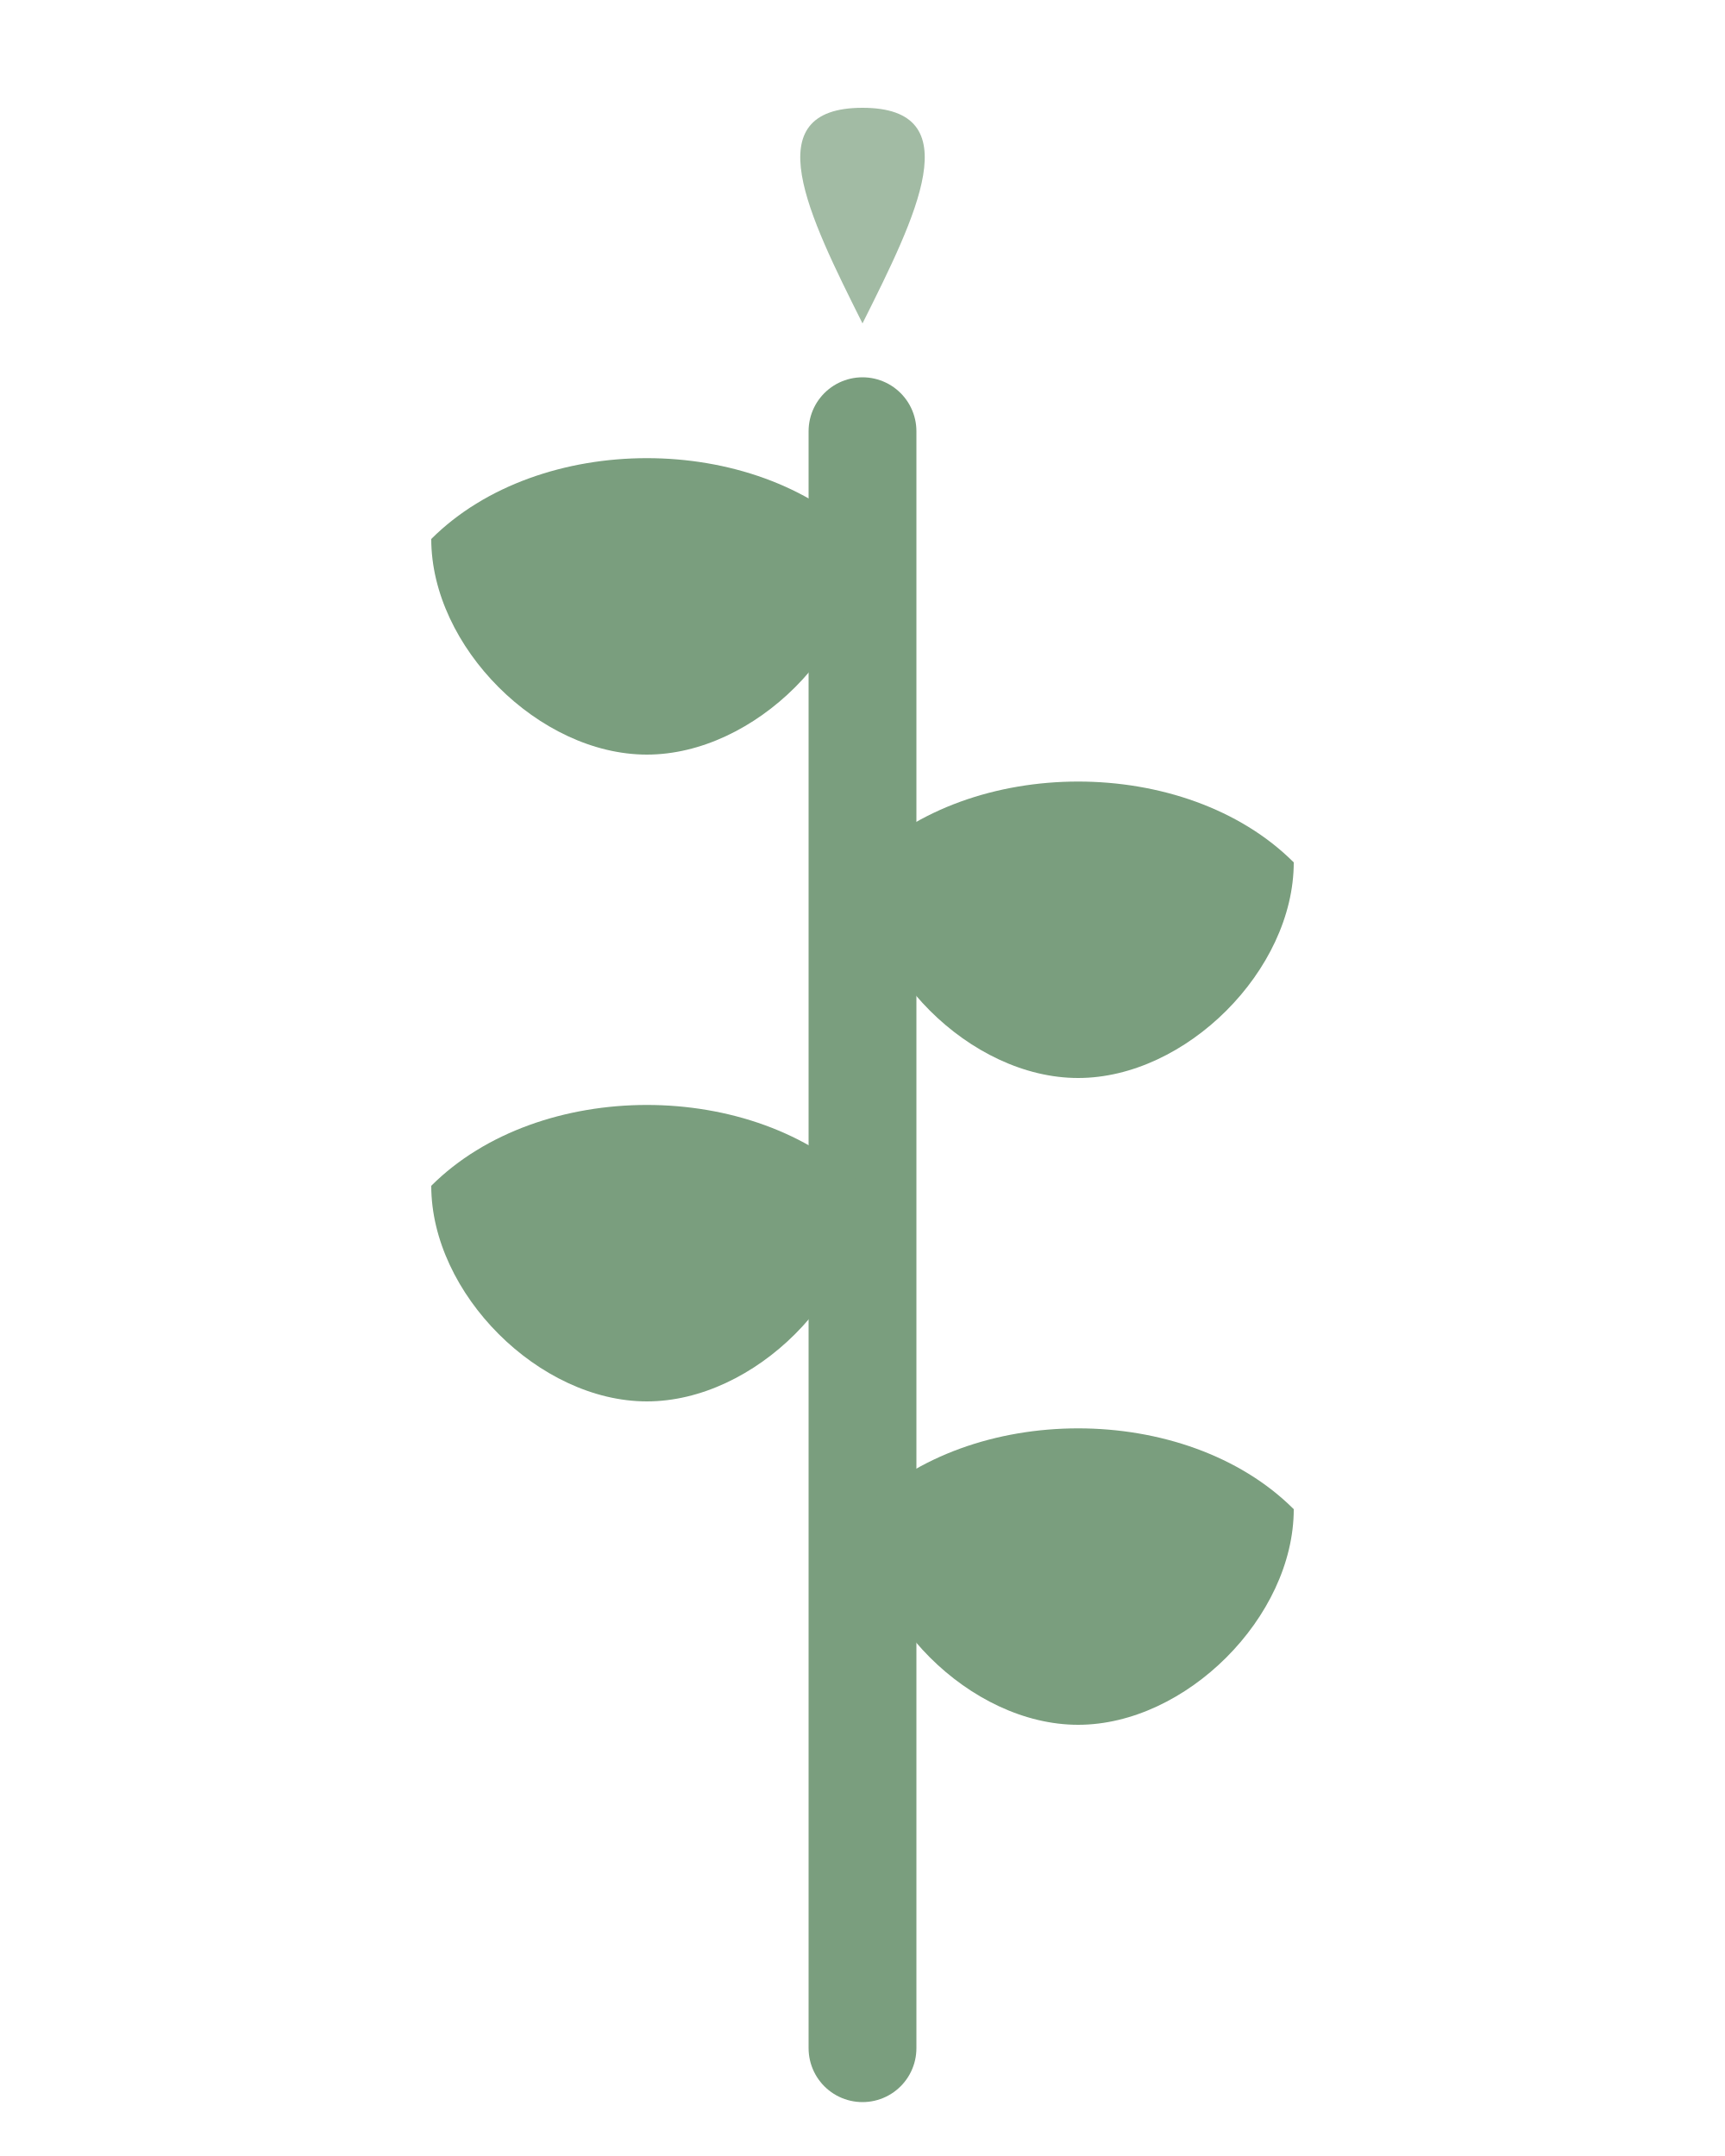
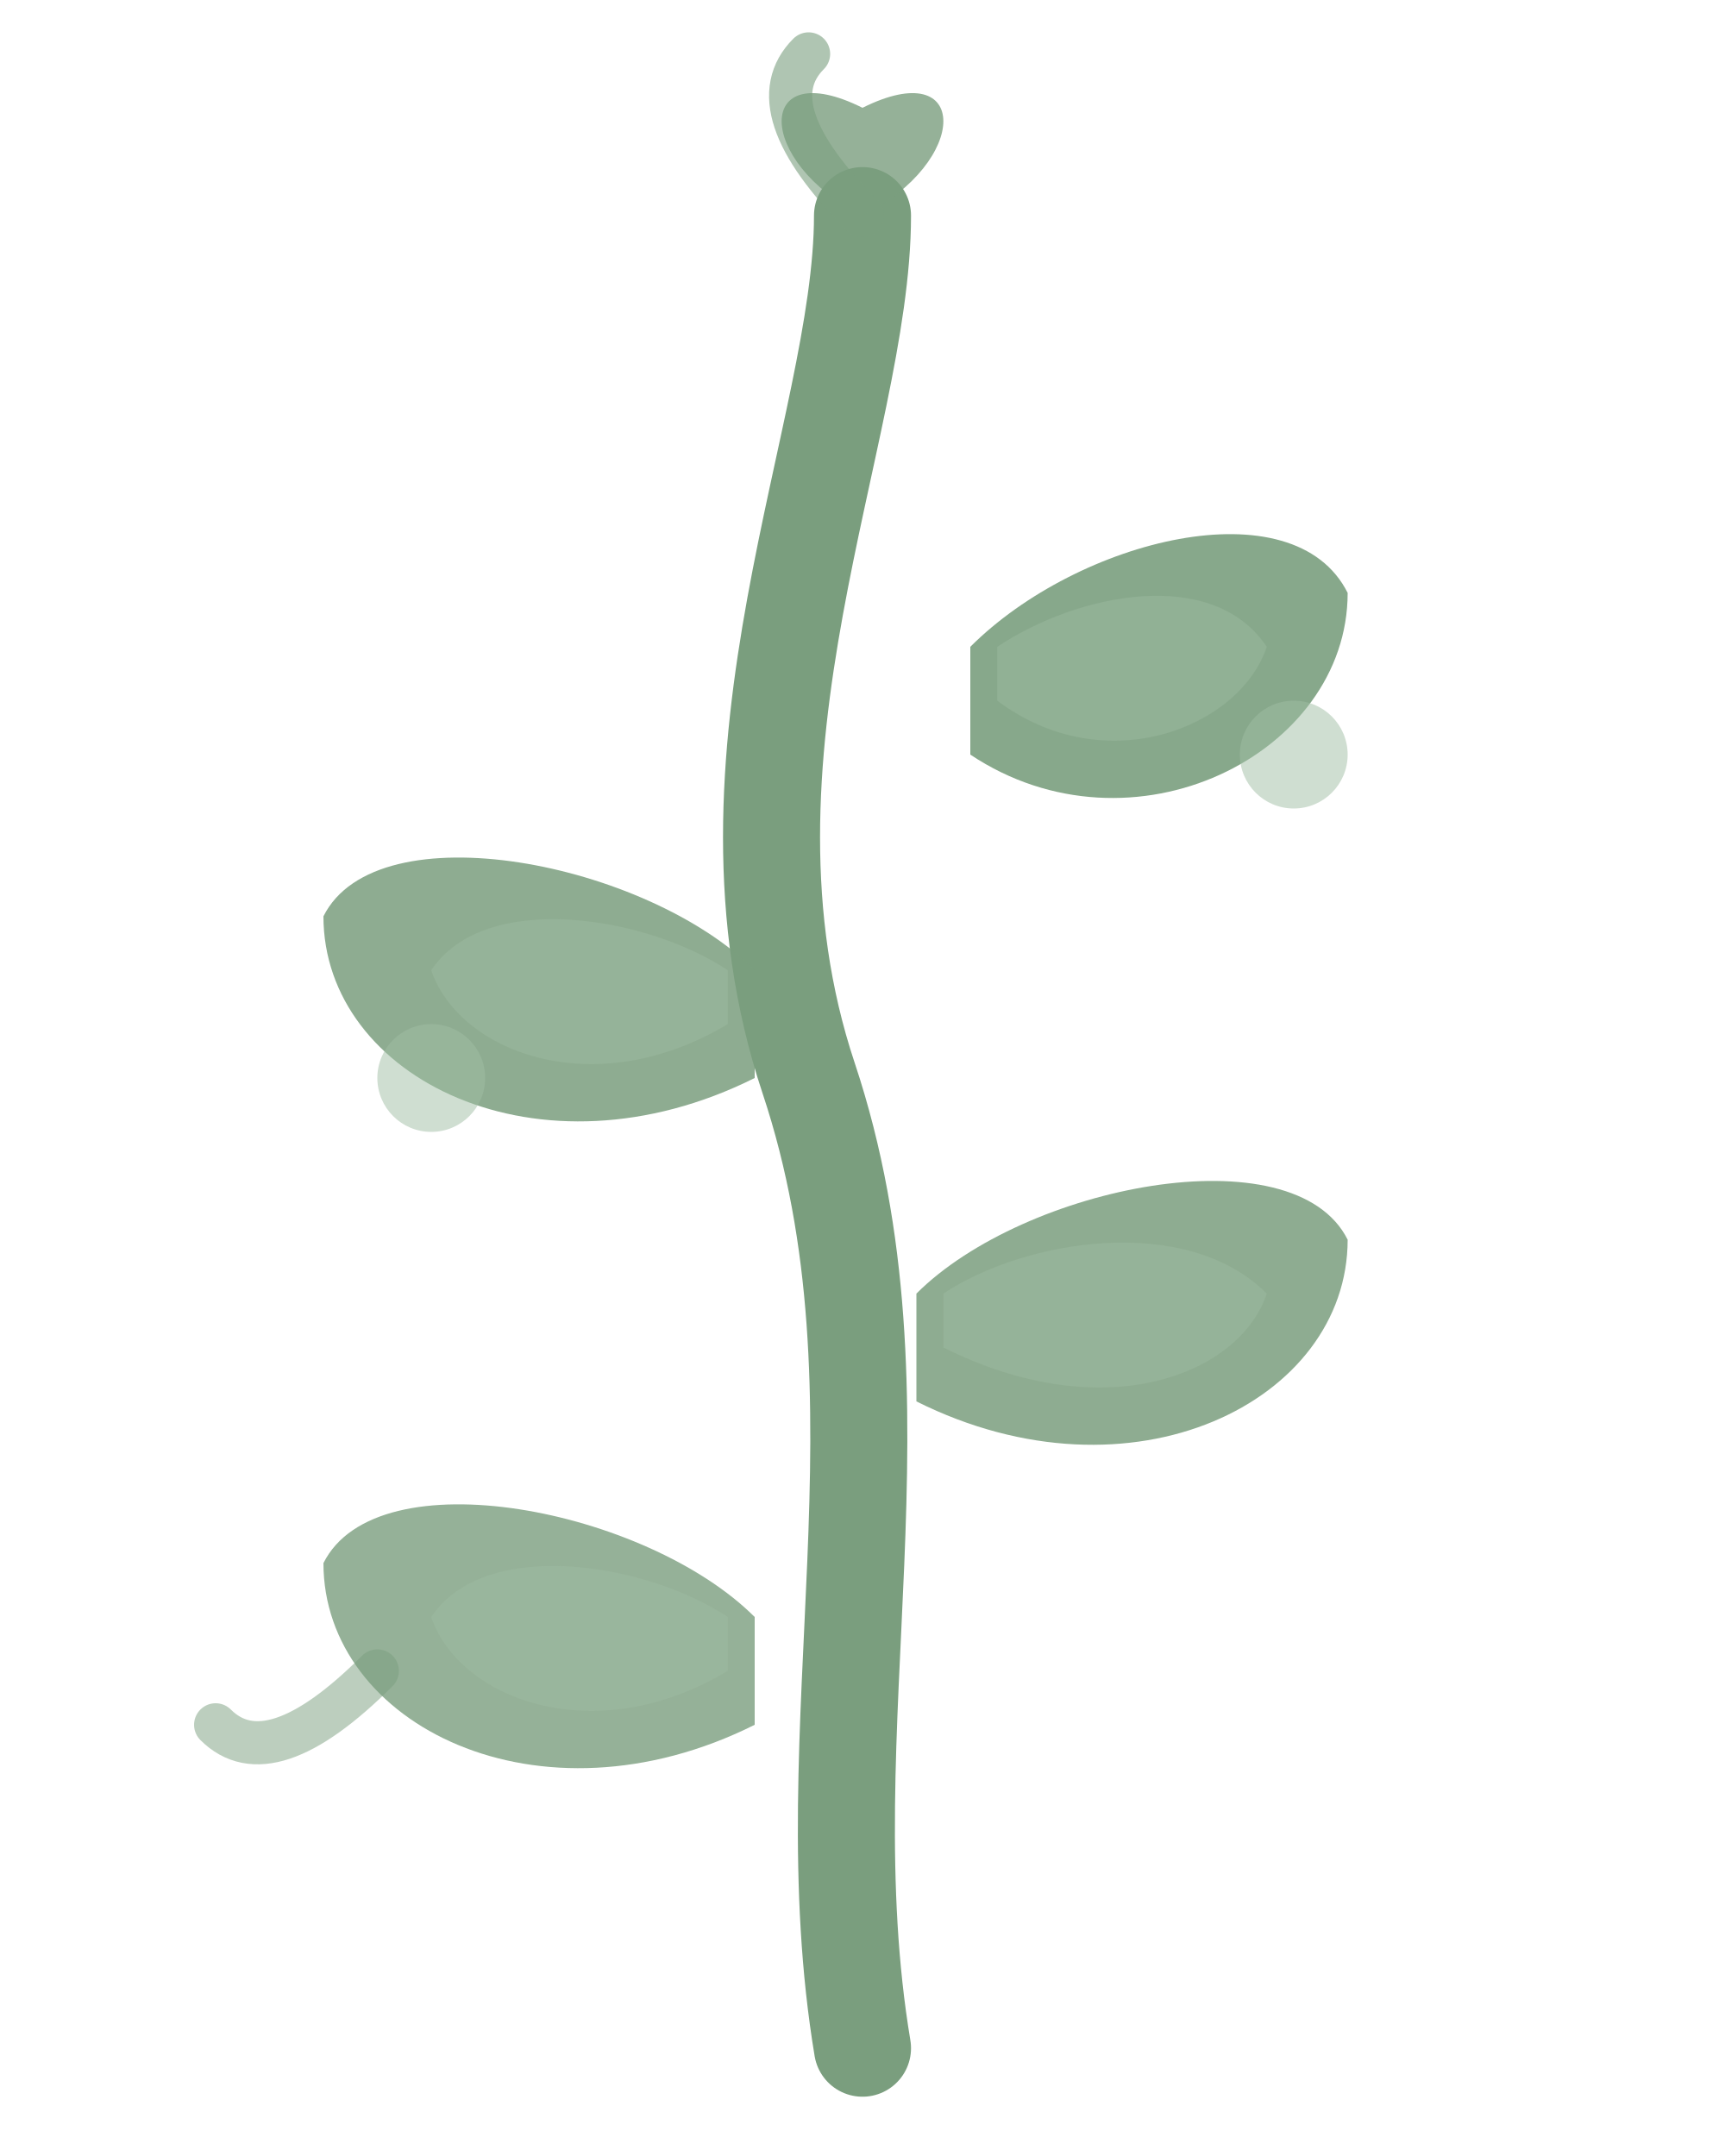
<svg xmlns="http://www.w3.org/2000/svg" width="32" height="40" viewBox="0 0 32 40" fill="none">
-   <path d="M16 38V8" stroke="#7A9E7E" stroke-width="2" stroke-linecap="round" />
-   <path d="M16 10C14 8 10 8 8 10C8 12 10 14 12 14C14 14 16 12 16 10Z" fill="#7A9E7E" />
-   <path d="M16 16C18 14 22 14 24 16C24 18 22 20 20 20C18 20 16 18 16 16Z" fill="#7A9E7E" />
-   <path d="M16 22C14 20 10 20 8 22C8 24 10 26 12 26C14 26 16 24 16 22Z" fill="#7A9E7E" />
-   <path d="M16 28C18 26 22 26 24 28C24 30 22 32 20 32C18 32 16 30 16 28Z" fill="#7A9E7E" />
-   <path d="M16 6C15 4 14 2 16 2C18 2 17 4 16 6Z" fill="#7A9E7E" opacity="0.7" />
+   <path d="M16 38C15 32 17 26 15 20C13 14 16 8 16 4" stroke="#7A9E7E" stroke-width="1.8" stroke-linecap="round" />
+   <path d="M14 30C12 28 7 27 6 29C6 32 10 34 14 32Z" fill="#7A9E7E" opacity="0.8" />
+   <path d="M13.5 30C12 29 9 28.5 8 30C8.5 31.5 11 32.5 13.5 31Z" fill="#A0BDA4" opacity="0.4" />
+   <path d="M17 24C19 22 24 21 25 23C25 26 21 28 17 26Z" fill="#7A9E7E" opacity="0.85" />
+   <path d="M17.5 24C19 23 22 22.5 23.5 24C23 25.5 20.5 26.5 17.5 25Z" fill="#A0BDA4" opacity="0.4" />
+   <path d="M14 18C12 16 7 15 6 17C6 20 10 22 14 20Z" fill="#7A9E7E" opacity="0.85" />
+   <path d="M13.5 18C12 17 9 16.5 8 18C8.5 19.5 11 20.5 13.5 19Z" fill="#A0BDA4" opacity="0.4" />
+   <path d="M18 12C20 10 24 9 25 11C25 14 21 16 18 14Z" fill="#7A9E7E" opacity="0.9" />
+   <path d="M18.5 12C20 11 22.5 10.5 23.5 12C23 13.5 20.5 14.5 18.5 13Z" fill="#A0BDA4" opacity="0.4" />
+   <path d="M16 4C14 3 14 1 16 2C18 1 18 3 16 4Z" fill="#7A9E7E" opacity="0.8" />
+   <path d="M16 4Q14 2 15 1" stroke="#7A9E7E" stroke-width="0.8" stroke-linecap="round" fill="none" opacity="0.6" />
+   <path d="M7 31Q5 33 4 32" stroke="#7A9E7E" stroke-width="0.8" stroke-linecap="round" fill="none" opacity="0.5" />
+   <circle cx="8" cy="20" r="1" fill="#A0BDA4" opacity="0.5" />
+   <circle cx="24" cy="14" r="1" fill="#A0BDA4" opacity="0.5" />
</svg>
